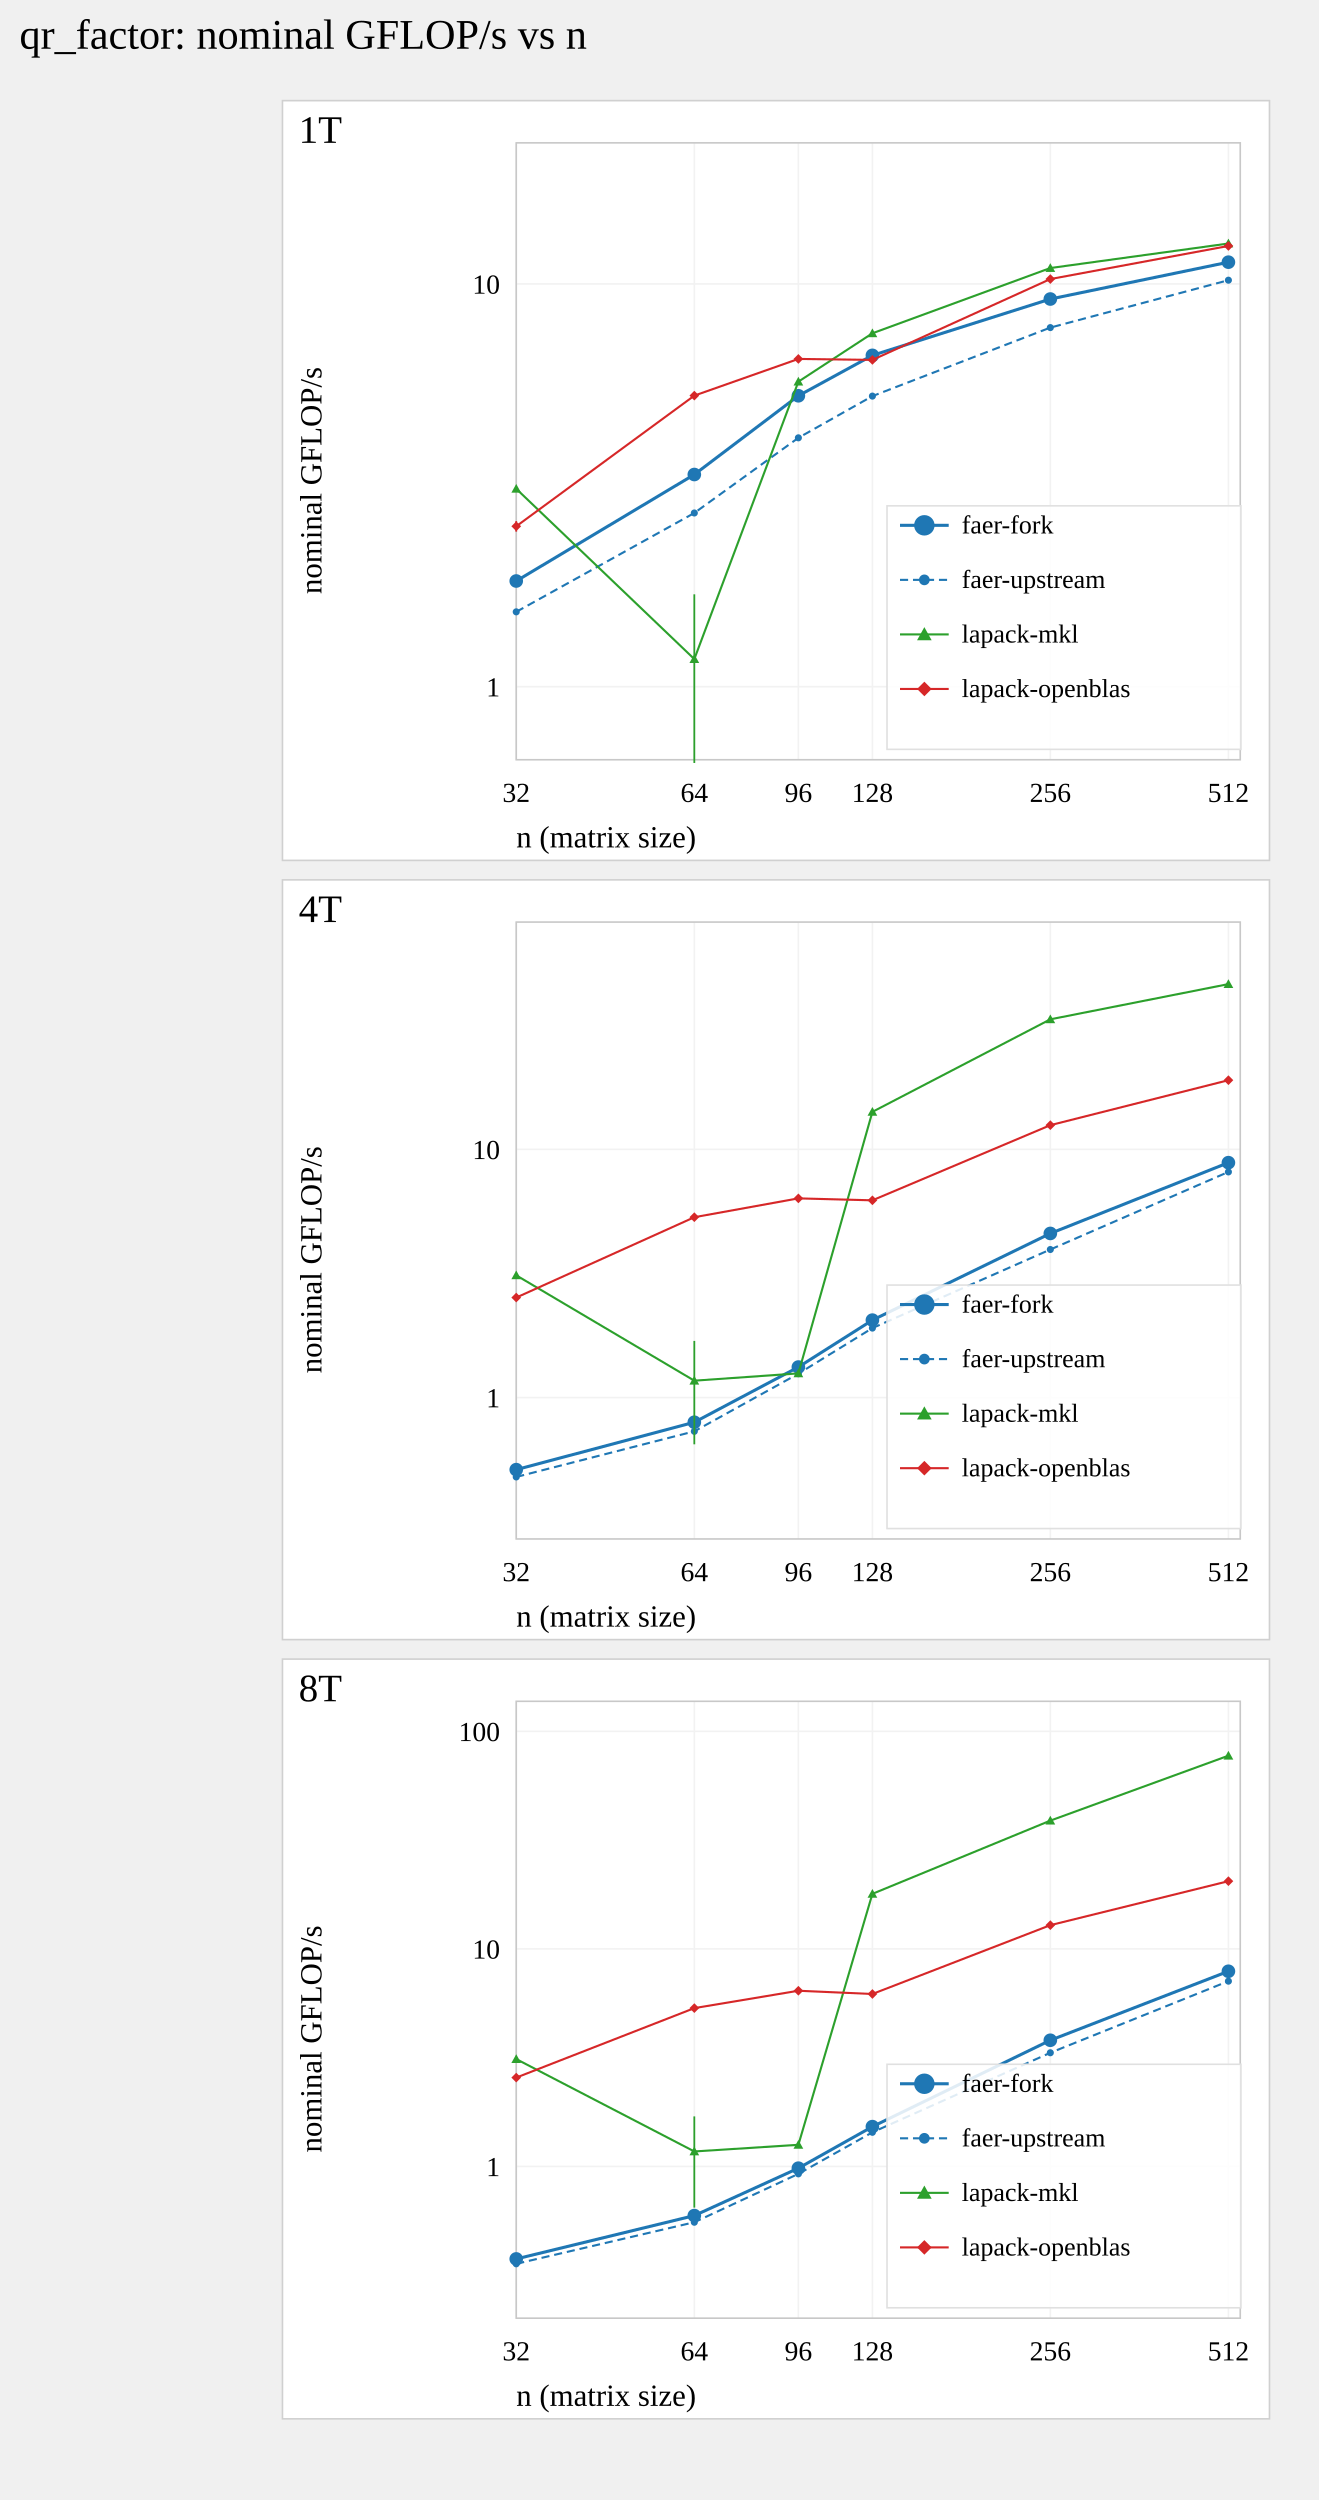
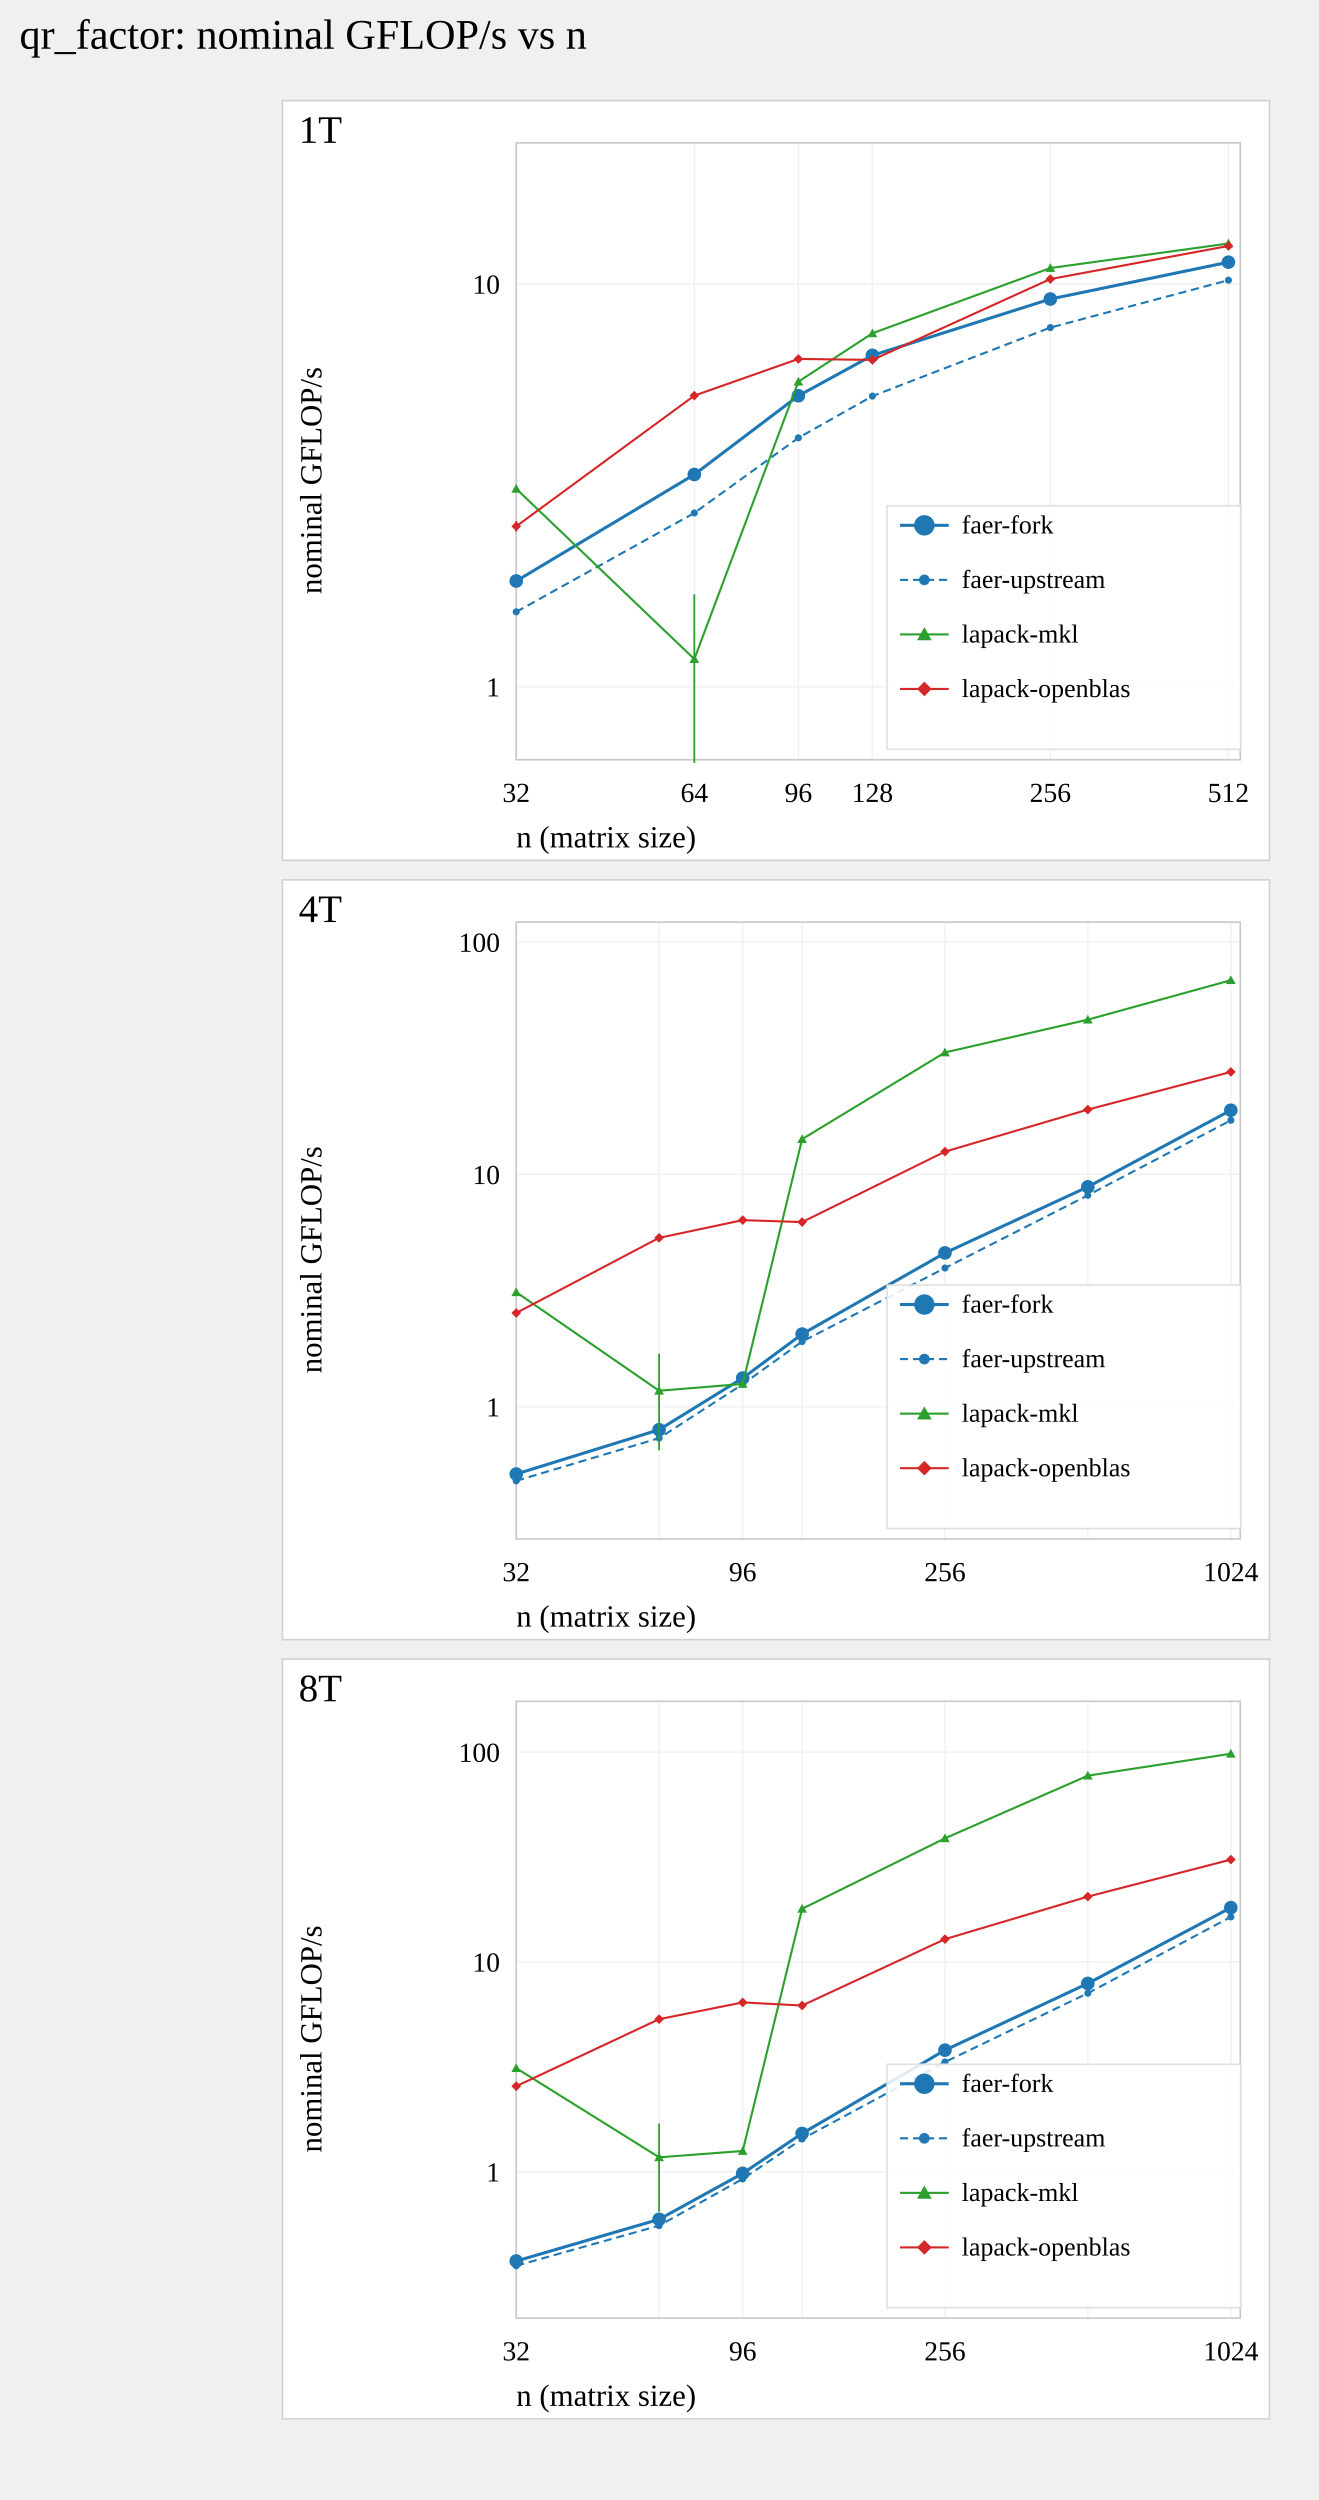
<svg xmlns="http://www.w3.org/2000/svg" width="812" height="1540" viewBox="0 0 812 1540">
  <text x="12.0" y="30.0" font-size="26" text-anchor="start">qr_factor: nominal GFLOP/s vs n</text>
  <g>
    <rect x="174" y="62" width="608" height="468" fill="#ffffff" stroke="#d0d0d0" />
    <text x="184.0" y="88.0" font-size="24" text-anchor="start">1T</text>
    <line x1="318.0" y1="88" x2="318.0" y2="468" stroke="#f2f2f2" />
    <text x="318.0" y="494.0" font-size="17" text-anchor="middle">32</text>
    <line x1="427.7" y1="88" x2="427.7" y2="468" stroke="#f2f2f2" />
    <text x="427.7" y="494.0" font-size="17" text-anchor="middle">64</text>
    <line x1="491.8" y1="88" x2="491.8" y2="468" stroke="#f2f2f2" />
    <text x="491.8" y="494.0" font-size="17" text-anchor="middle">96</text>
    <line x1="537.4" y1="88" x2="537.4" y2="468" stroke="#f2f2f2" />
    <text x="537.4" y="494.0" font-size="17" text-anchor="middle">128</text>
    <line x1="647.0" y1="88" x2="647.0" y2="468" stroke="#f2f2f2" />
    <text x="647.0" y="494.0" font-size="17" text-anchor="middle">256</text>
    <line x1="756.7" y1="88" x2="756.7" y2="468" stroke="#f2f2f2" />
    <text x="756.7" y="494.0" font-size="17" text-anchor="middle">512</text>
    <line x1="318" y1="423.0" x2="764" y2="423.0" stroke="#f2f2f2" />
    <text x="308.0" y="429.0" font-size="17" text-anchor="end">1</text>
    <line x1="318" y1="174.9" x2="764" y2="174.9" stroke="#f2f2f2" />
    <text x="308.0" y="180.9" font-size="17" text-anchor="end">10</text>
    <rect x="318" y="88" width="446" height="380" fill="none" stroke="#c8c8c8" />
    <text x="318.0" y="522.0" font-size="19" text-anchor="start">n (matrix size)</text>
    <text x="198.0" y="296.0" font-size="19" text-anchor="middle" transform="rotate(-90 198.0 296.0)">nominal GFLOP/s</text>
    <polyline points="318.0,357.9 427.7,292.3 491.8,243.8 537.4,218.9 647.0,184.2 756.7,161.5" fill="none" stroke="#1f77b4" stroke-width="1.9" />
    <line x1="318.0" y1="358.7" x2="318.0" y2="357.1" stroke="#1f77b4" stroke-width="1.1" />
    <circle cx="318.0" cy="357.9" r="4.2" fill="#1f77b4" />
    <line x1="427.7" y1="292.8" x2="427.7" y2="291.9" stroke="#1f77b4" stroke-width="1.1" />
    <circle cx="427.7" cy="292.3" r="4.2" fill="#1f77b4" />
    <line x1="491.8" y1="243.9" x2="491.8" y2="243.7" stroke="#1f77b4" stroke-width="1.1" />
    <circle cx="491.8" cy="243.8" r="4.2" fill="#1f77b4" />
    <line x1="537.4" y1="219.4" x2="537.4" y2="218.4" stroke="#1f77b4" stroke-width="1.1" />
    <circle cx="537.4" cy="218.9" r="4.2" fill="#1f77b4" />
    <line x1="647.0" y1="184.4" x2="647.0" y2="184.1" stroke="#1f77b4" stroke-width="1.1" />
    <circle cx="647.0" cy="184.2" r="4.2" fill="#1f77b4" />
    <line x1="756.7" y1="161.9" x2="756.7" y2="161.1" stroke="#1f77b4" stroke-width="1.1" />
    <circle cx="756.7" cy="161.5" r="4.2" fill="#1f77b4" />
    <polyline points="318.0,376.9 427.7,316.0 491.8,269.7 537.4,244.0 647.0,201.8 756.7,172.6" fill="none" stroke="#1f77b4" stroke-width="1.3" stroke-dasharray="5 3" />
    <line x1="318.0" y1="377.4" x2="318.0" y2="376.5" stroke="#1f77b4" stroke-width="1.1" />
    <circle cx="318.0" cy="376.9" r="2.2" fill="#1f77b4" />
    <line x1="427.7" y1="316.1" x2="427.7" y2="315.8" stroke="#1f77b4" stroke-width="1.1" />
    <circle cx="427.7" cy="316.0" r="2.2" fill="#1f77b4" />
    <line x1="491.8" y1="269.8" x2="491.8" y2="269.6" stroke="#1f77b4" stroke-width="1.1" />
    <circle cx="491.8" cy="269.7" r="2.2" fill="#1f77b4" />
    <line x1="537.4" y1="244.4" x2="537.4" y2="243.6" stroke="#1f77b4" stroke-width="1.1" />
    <circle cx="537.4" cy="244.0" r="2.2" fill="#1f77b4" />
    <line x1="647.0" y1="202.0" x2="647.0" y2="201.6" stroke="#1f77b4" stroke-width="1.1" />
    <circle cx="647.0" cy="201.8" r="2.2" fill="#1f77b4" />
    <line x1="756.7" y1="172.9" x2="756.7" y2="172.3" stroke="#1f77b4" stroke-width="1.1" />
    <circle cx="756.7" cy="172.6" r="2.2" fill="#1f77b4" />
    <polyline points="318.0,301.1 427.7,406.0 491.8,235.1 537.4,205.3 647.0,165.1 756.7,150.0" fill="none" stroke="#2ca02c" stroke-width="1.3" />
    <line x1="318.0" y1="301.4" x2="318.0" y2="300.8" stroke="#2ca02c" stroke-width="1.1" />
    <polygon points="318.0,298.1 315.0,303.5 321.0,303.5" fill="#2ca02c" />
    <line x1="427.7" y1="470.0" x2="427.7" y2="366.1" stroke="#2ca02c" stroke-width="1.1" />
    <polygon points="427.7,403.0 424.7,408.4 430.7,408.4" fill="#2ca02c" />
    <line x1="491.8" y1="235.6" x2="491.8" y2="234.7" stroke="#2ca02c" stroke-width="1.1" />
    <polygon points="491.8,232.1 488.8,237.5 494.8,237.5" fill="#2ca02c" />
    <line x1="537.4" y1="205.9" x2="537.4" y2="204.7" stroke="#2ca02c" stroke-width="1.1" />
    <polygon points="537.4,202.3 534.4,207.7 540.4,207.7" fill="#2ca02c" />
    <line x1="647.0" y1="165.5" x2="647.0" y2="164.7" stroke="#2ca02c" stroke-width="1.1" />
    <polygon points="647.0,162.1 644.0,167.5 650.0,167.5" fill="#2ca02c" />
    <line x1="756.7" y1="150.6" x2="756.7" y2="149.5" stroke="#2ca02c" stroke-width="1.1" />
    <polygon points="756.7,147.0 753.7,152.4 759.7,152.4" fill="#2ca02c" />
    <polyline points="318.0,324.2 427.7,243.7 491.8,221.1 537.4,221.7 647.0,171.9 756.7,151.5" fill="none" stroke="#d62728" stroke-width="1.3" />
    <line x1="318.0" y1="327.5" x2="318.0" y2="321.0" stroke="#d62728" stroke-width="1.1" />
    <polygon points="318.0,321.2 315.0,324.2 318.0,327.2 321.0,324.2" fill="#d62728" />
    <line x1="427.7" y1="244.7" x2="427.7" y2="242.8" stroke="#d62728" stroke-width="1.1" />
    <polygon points="427.7,240.7 424.7,243.7 427.7,246.7 430.7,243.7" fill="#d62728" />
    <line x1="491.8" y1="221.6" x2="491.8" y2="220.6" stroke="#d62728" stroke-width="1.1" />
    <polygon points="491.8,218.1 488.8,221.1 491.8,224.1 494.8,221.1" fill="#d62728" />
    <line x1="537.4" y1="222.5" x2="537.4" y2="221.0" stroke="#d62728" stroke-width="1.1" />
    <polygon points="537.4,218.7 534.4,221.7 537.4,224.7 540.4,221.7" fill="#d62728" />
    <line x1="647.0" y1="173.2" x2="647.0" y2="170.6" stroke="#d62728" stroke-width="1.1" />
    <polygon points="647.0,168.9 644.0,171.9 647.0,174.9 650.0,171.9" fill="#d62728" />
    <line x1="756.7" y1="151.6" x2="756.7" y2="151.5" stroke="#d62728" stroke-width="1.1" />
    <polygon points="756.7,148.5 753.7,151.5 756.7,154.5 759.7,151.5" fill="#d62728" />
    <rect x="546.4" y="311.6" width="218" height="150" fill="#ffffff" fill-opacity="0.86" stroke="#e0e0e0" />
    <line x1="554.4" y1="323.6" x2="584.4" y2="323.6" stroke="#1f77b4" stroke-width="1.9" />
    <circle cx="569.4" cy="323.6" r="6.3" fill="#1f77b4" />
    <text x="592.4" y="328.6" font-size="16" text-anchor="start">faer-fork</text>
    <line x1="554.4" y1="357.2" x2="584.4" y2="357.2" stroke="#1f77b4" stroke-width="1.3" stroke-dasharray="5 3" />
    <circle cx="569.4" cy="357.2" r="3.3" fill="#1f77b4" />
    <text x="592.4" y="362.2" font-size="16" text-anchor="start">faer-upstream</text>
    <line x1="554.4" y1="390.8" x2="584.4" y2="390.8" stroke="#2ca02c" stroke-width="1.3" />
    <polygon points="569.4,386.3 564.9,394.4 573.9,394.4" fill="#2ca02c" />
    <text x="592.4" y="395.8" font-size="16" text-anchor="start">lapack-mkl</text>
    <line x1="554.4" y1="424.4" x2="584.4" y2="424.4" stroke="#d62728" stroke-width="1.3" />
    <polygon points="569.4,419.9 564.9,424.4 569.4,428.9 573.9,424.4" fill="#d62728" />
    <text x="592.4" y="429.4" font-size="16" text-anchor="start">lapack-openblas</text>
  </g>
  <g>
    <rect x="174" y="542" width="608" height="468" fill="#ffffff" stroke="#d0d0d0" />
    <text x="184.0" y="568.0" font-size="24" text-anchor="start">4T</text>
    <line x1="318.0" y1="568" x2="318.0" y2="948" stroke="#f2f2f2" />
    <text x="318.0" y="974.0" font-size="17" text-anchor="middle">32</text>
-     <line x1="427.7" y1="568" x2="427.7" y2="948" stroke="#f2f2f2" />
-     <text x="427.7" y="974.0" font-size="17" text-anchor="middle">64</text>
-     <line x1="491.8" y1="568" x2="491.8" y2="948" stroke="#f2f2f2" />
-     <text x="491.8" y="974.0" font-size="17" text-anchor="middle">96</text>
-     <line x1="537.4" y1="568" x2="537.4" y2="948" stroke="#f2f2f2" />
-     <text x="537.4" y="974.0" font-size="17" text-anchor="middle">128</text>
-     <line x1="647.0" y1="568" x2="647.0" y2="948" stroke="#f2f2f2" />
-     <text x="647.0" y="974.0" font-size="17" text-anchor="middle">256</text>
-     <line x1="756.7" y1="568" x2="756.7" y2="948" stroke="#f2f2f2" />
-     <text x="756.7" y="974.0" font-size="17" text-anchor="middle">512</text>
-     <line x1="318" y1="860.9" x2="764" y2="860.9" stroke="#f2f2f2" />
-     <text x="308.0" y="866.9" font-size="17" text-anchor="end">1</text>
-     <line x1="318" y1="708.0" x2="764" y2="708.0" stroke="#f2f2f2" />
-     <text x="308.0" y="714.0" font-size="17" text-anchor="end">10</text>
+     <line x1="406.0" y1="568" x2="406.0" y2="948" stroke="#f2f2f2" />
+     <line x1="457.5" y1="568" x2="457.5" y2="948" stroke="#f2f2f2" />
+     <text x="457.5" y="974.0" font-size="17" text-anchor="middle">96</text>
+     <line x1="494.1" y1="568" x2="494.1" y2="948" stroke="#f2f2f2" />
+     <line x1="582.1" y1="568" x2="582.1" y2="948" stroke="#f2f2f2" />
+     <text x="582.1" y="974.0" font-size="17" text-anchor="middle">256</text>
+     <line x1="670.1" y1="568" x2="670.1" y2="948" stroke="#f2f2f2" />
+     <line x1="758.2" y1="568" x2="758.2" y2="948" stroke="#f2f2f2" />
+     <text x="758.2" y="974.0" font-size="17" text-anchor="middle">1024</text>
+     <line x1="318" y1="866.5" x2="764" y2="866.5" stroke="#f2f2f2" />
+     <text x="308.0" y="872.5" font-size="17" text-anchor="end">1</text>
+     <line x1="318" y1="723.4" x2="764" y2="723.4" stroke="#f2f2f2" />
+     <text x="308.0" y="729.4" font-size="17" text-anchor="end">10</text>
+     <line x1="318" y1="580.3" x2="764" y2="580.3" stroke="#f2f2f2" />
+     <text x="308.0" y="586.3" font-size="17" text-anchor="end">100</text>
    <rect x="318" y="568" width="446" height="380" fill="none" stroke="#c8c8c8" />
    <text x="318.0" y="1002.0" font-size="19" text-anchor="start">n (matrix size)</text>
    <text x="198.0" y="776.0" font-size="19" text-anchor="middle" transform="rotate(-90 198.0 776.0)">nominal GFLOP/s</text>
-     <polyline points="318.0,905.3 427.7,876.1 491.8,842.1 537.4,813.2 647.0,759.8 756.7,716.2" fill="none" stroke="#1f77b4" stroke-width="1.9" />
-     <line x1="318.0" y1="907.5" x2="318.0" y2="903.1" stroke="#1f77b4" stroke-width="1.1" />
-     <circle cx="318.0" cy="905.3" r="4.2" fill="#1f77b4" />
-     <line x1="427.7" y1="878.6" x2="427.7" y2="873.8" stroke="#1f77b4" stroke-width="1.1" />
-     <circle cx="427.7" cy="876.1" r="4.2" fill="#1f77b4" />
-     <line x1="491.8" y1="843.3" x2="491.8" y2="840.9" stroke="#1f77b4" stroke-width="1.1" />
-     <circle cx="491.8" cy="842.1" r="4.2" fill="#1f77b4" />
-     <line x1="537.4" y1="813.4" x2="537.4" y2="813.0" stroke="#1f77b4" stroke-width="1.1" />
-     <circle cx="537.4" cy="813.2" r="4.2" fill="#1f77b4" />
-     <line x1="647.0" y1="759.9" x2="647.0" y2="759.7" stroke="#1f77b4" stroke-width="1.1" />
-     <circle cx="647.0" cy="759.8" r="4.2" fill="#1f77b4" />
-     <line x1="756.7" y1="716.8" x2="756.7" y2="715.7" stroke="#1f77b4" stroke-width="1.1" />
-     <circle cx="756.7" cy="716.2" r="4.2" fill="#1f77b4" />
-     <polyline points="318.0,909.8 427.7,881.7 491.8,846.2 537.4,818.1 647.0,769.7 756.7,721.9" fill="none" stroke="#1f77b4" stroke-width="1.3" stroke-dasharray="5 3" />
-     <line x1="318.0" y1="910.5" x2="318.0" y2="909.0" stroke="#1f77b4" stroke-width="1.1" />
-     <circle cx="318.0" cy="909.8" r="2.2" fill="#1f77b4" />
-     <line x1="427.7" y1="882.4" x2="427.7" y2="881.0" stroke="#1f77b4" stroke-width="1.1" />
-     <circle cx="427.7" cy="881.7" r="2.2" fill="#1f77b4" />
-     <line x1="491.8" y1="846.6" x2="491.8" y2="845.8" stroke="#1f77b4" stroke-width="1.1" />
-     <circle cx="491.8" cy="846.2" r="2.2" fill="#1f77b4" />
-     <line x1="537.4" y1="818.7" x2="537.4" y2="817.5" stroke="#1f77b4" stroke-width="1.1" />
-     <circle cx="537.4" cy="818.1" r="2.2" fill="#1f77b4" />
-     <line x1="647.0" y1="770.3" x2="647.0" y2="769.1" stroke="#1f77b4" stroke-width="1.1" />
-     <circle cx="647.0" cy="769.7" r="2.2" fill="#1f77b4" />
-     <line x1="756.7" y1="722.6" x2="756.7" y2="721.1" stroke="#1f77b4" stroke-width="1.1" />
-     <circle cx="756.7" cy="721.9" r="2.2" fill="#1f77b4" />
-     <polyline points="318.0,785.6 427.7,850.5 491.8,846.0 537.4,684.9 647.0,627.9 756.7,606.2" fill="none" stroke="#2ca02c" stroke-width="1.3" />
-     <line x1="318.0" y1="786.7" x2="318.0" y2="784.5" stroke="#2ca02c" stroke-width="1.1" />
-     <polygon points="318.0,782.6 315.0,788.0 321.0,788.0" fill="#2ca02c" />
-     <line x1="427.7" y1="889.7" x2="427.7" y2="826.0" stroke="#2ca02c" stroke-width="1.1" />
-     <polygon points="427.7,847.5 424.7,852.9 430.7,852.9" fill="#2ca02c" />
-     <line x1="491.8" y1="846.1" x2="491.8" y2="845.9" stroke="#2ca02c" stroke-width="1.1" />
-     <polygon points="491.8,843.0 488.8,848.4 494.8,848.4" fill="#2ca02c" />
-     <line x1="537.4" y1="685.2" x2="537.4" y2="684.6" stroke="#2ca02c" stroke-width="1.1" />
-     <polygon points="537.4,681.9 534.4,687.3 540.4,687.3" fill="#2ca02c" />
-     <line x1="647.0" y1="628.2" x2="647.0" y2="627.5" stroke="#2ca02c" stroke-width="1.1" />
-     <polygon points="647.0,624.9 644.0,630.3 650.0,630.3" fill="#2ca02c" />
-     <line x1="756.7" y1="606.4" x2="756.7" y2="606.1" stroke="#2ca02c" stroke-width="1.1" />
-     <polygon points="756.7,603.2 753.7,608.6 759.7,608.6" fill="#2ca02c" />
-     <polyline points="318.0,799.3 427.7,749.8 491.8,738.2 537.4,739.4 647.0,693.1 756.7,665.4" fill="none" stroke="#d62728" stroke-width="1.3" />
-     <line x1="318.0" y1="799.4" x2="318.0" y2="799.2" stroke="#d62728" stroke-width="1.1" />
-     <polygon points="318.0,796.3 315.0,799.3 318.0,802.3 321.0,799.3" fill="#d62728" />
-     <line x1="427.7" y1="750.8" x2="427.7" y2="748.8" stroke="#d62728" stroke-width="1.1" />
-     <polygon points="427.7,746.8 424.7,749.8 427.7,752.8 430.7,749.8" fill="#d62728" />
-     <line x1="491.8" y1="739.1" x2="491.8" y2="737.2" stroke="#d62728" stroke-width="1.1" />
-     <polygon points="491.8,735.2 488.8,738.2 491.8,741.2 494.8,738.2" fill="#d62728" />
-     <line x1="537.4" y1="740.1" x2="537.4" y2="738.8" stroke="#d62728" stroke-width="1.1" />
-     <polygon points="537.4,736.4 534.4,739.4 537.4,742.4 540.4,739.4" fill="#d62728" />
-     <line x1="647.0" y1="693.1" x2="647.0" y2="693.1" stroke="#d62728" stroke-width="1.1" />
-     <polygon points="647.0,690.1 644.0,693.1 647.0,696.1 650.0,693.1" fill="#d62728" />
-     <line x1="756.7" y1="665.4" x2="756.7" y2="665.4" stroke="#d62728" stroke-width="1.1" />
-     <polygon points="756.7,662.4 753.7,665.4 756.7,668.4 759.7,665.4" fill="#d62728" />
+     <polyline points="318.0,908.0 406.0,880.7 457.5,848.9 494.1,821.8 582.1,771.8 670.1,731.1 758.2,683.9" fill="none" stroke="#1f77b4" stroke-width="1.9" />
+     <line x1="318.0" y1="910.1" x2="318.0" y2="906.0" stroke="#1f77b4" stroke-width="1.1" />
+     <circle cx="318.0" cy="908.0" r="4.2" fill="#1f77b4" />
+     <line x1="406.0" y1="883.0" x2="406.0" y2="878.5" stroke="#1f77b4" stroke-width="1.1" />
+     <circle cx="406.0" cy="880.7" r="4.2" fill="#1f77b4" />
+     <line x1="457.5" y1="850.0" x2="457.5" y2="847.8" stroke="#1f77b4" stroke-width="1.1" />
+     <circle cx="457.5" cy="848.9" r="4.2" fill="#1f77b4" />
+     <line x1="494.1" y1="822.0" x2="494.1" y2="821.7" stroke="#1f77b4" stroke-width="1.1" />
+     <circle cx="494.1" cy="821.8" r="4.2" fill="#1f77b4" />
+     <line x1="582.1" y1="771.9" x2="582.1" y2="771.8" stroke="#1f77b4" stroke-width="1.1" />
+     <circle cx="582.1" cy="771.8" r="4.2" fill="#1f77b4" />
+     <line x1="670.1" y1="731.6" x2="670.1" y2="730.5" stroke="#1f77b4" stroke-width="1.1" />
+     <circle cx="670.1" cy="731.1" r="4.2" fill="#1f77b4" />
+     <line x1="758.2" y1="684.2" x2="758.2" y2="683.6" stroke="#1f77b4" stroke-width="1.1" />
+     <circle cx="758.2" cy="683.9" r="4.2" fill="#1f77b4" />
+     <polyline points="318.0,912.2 406.0,885.9 457.5,852.7 494.1,826.4 582.1,781.1 670.1,736.3 758.2,690.1" fill="none" stroke="#1f77b4" stroke-width="1.3" stroke-dasharray="5 3" />
+     <line x1="318.0" y1="912.9" x2="318.0" y2="911.5" stroke="#1f77b4" stroke-width="1.1" />
+     <circle cx="318.0" cy="912.2" r="2.2" fill="#1f77b4" />
+     <line x1="406.0" y1="886.6" x2="406.0" y2="885.3" stroke="#1f77b4" stroke-width="1.1" />
+     <circle cx="406.0" cy="885.9" r="2.2" fill="#1f77b4" />
+     <line x1="457.5" y1="853.1" x2="457.5" y2="852.4" stroke="#1f77b4" stroke-width="1.1" />
+     <circle cx="457.5" cy="852.7" r="2.2" fill="#1f77b4" />
+     <line x1="494.1" y1="827.0" x2="494.1" y2="825.8" stroke="#1f77b4" stroke-width="1.1" />
+     <circle cx="494.1" cy="826.4" r="2.2" fill="#1f77b4" />
+     <line x1="582.1" y1="781.7" x2="582.1" y2="780.6" stroke="#1f77b4" stroke-width="1.1" />
+     <circle cx="582.1" cy="781.1" r="2.2" fill="#1f77b4" />
+     <line x1="670.1" y1="737.1" x2="670.1" y2="735.6" stroke="#1f77b4" stroke-width="1.1" />
+     <circle cx="670.1" cy="736.3" r="2.2" fill="#1f77b4" />
+     <line x1="758.2" y1="690.2" x2="758.2" y2="689.9" stroke="#1f77b4" stroke-width="1.1" />
+     <circle cx="758.2" cy="690.1" r="2.2" fill="#1f77b4" />
+     <polyline points="318.0,796.0 406.0,856.7 457.5,852.5 494.1,701.7 582.1,648.3 670.1,628.1 758.2,603.8" fill="none" stroke="#2ca02c" stroke-width="1.3" />
+     <line x1="318.0" y1="797.1" x2="318.0" y2="794.9" stroke="#2ca02c" stroke-width="1.1" />
+     <polygon points="318.0,793.0 315.0,798.4 321.0,798.4" fill="#2ca02c" />
+     <line x1="406.0" y1="893.4" x2="406.0" y2="833.8" stroke="#2ca02c" stroke-width="1.1" />
+     <polygon points="406.0,853.7 403.0,859.1 409.0,859.1" fill="#2ca02c" />
+     <line x1="457.5" y1="852.6" x2="457.5" y2="852.4" stroke="#2ca02c" stroke-width="1.1" />
+     <polygon points="457.5,849.5 454.5,854.9 460.5,854.9" fill="#2ca02c" />
+     <line x1="494.1" y1="702.0" x2="494.1" y2="701.5" stroke="#2ca02c" stroke-width="1.1" />
+     <polygon points="494.1,698.7 491.1,704.1 497.1,704.1" fill="#2ca02c" />
+     <line x1="582.1" y1="648.6" x2="582.1" y2="648.1" stroke="#2ca02c" stroke-width="1.1" />
+     <polygon points="582.1,645.3 579.1,650.7 585.1,650.7" fill="#2ca02c" />
+     <line x1="670.1" y1="628.2" x2="670.1" y2="628.0" stroke="#2ca02c" stroke-width="1.1" />
+     <polygon points="670.1,625.1 667.1,630.5 673.1,630.5" fill="#2ca02c" />
+     <line x1="758.2" y1="604.3" x2="758.2" y2="603.2" stroke="#2ca02c" stroke-width="1.1" />
+     <polygon points="758.2,600.8 755.2,606.2 761.2,606.2" fill="#2ca02c" />
+     <polyline points="318.0,808.8 406.0,762.5 457.5,751.6 494.1,752.8 582.1,709.4 670.1,683.5 758.2,660.3" fill="none" stroke="#d62728" stroke-width="1.3" />
+     <line x1="318.0" y1="808.9" x2="318.0" y2="808.7" stroke="#d62728" stroke-width="1.1" />
+     <polygon points="318.0,805.8 315.0,808.8 318.0,811.8 321.0,808.8" fill="#d62728" />
+     <line x1="406.0" y1="763.4" x2="406.0" y2="761.5" stroke="#d62728" stroke-width="1.1" />
+     <polygon points="406.0,759.5 403.0,762.5 406.0,765.5 409.0,762.5" fill="#d62728" />
+     <line x1="457.5" y1="752.5" x2="457.5" y2="750.7" stroke="#d62728" stroke-width="1.1" />
+     <polygon points="457.5,748.6 454.5,751.6 457.5,754.6 460.5,751.6" fill="#d62728" />
+     <line x1="494.1" y1="753.4" x2="494.1" y2="752.2" stroke="#d62728" stroke-width="1.1" />
+     <polygon points="494.1,749.8 491.1,752.8 494.1,755.8 497.1,752.8" fill="#d62728" />
+     <line x1="582.1" y1="709.4" x2="582.1" y2="709.4" stroke="#d62728" stroke-width="1.1" />
+     <polygon points="582.1,706.4 579.1,709.4 582.1,712.4 585.1,709.4" fill="#d62728" />
+     <line x1="670.1" y1="683.5" x2="670.1" y2="683.5" stroke="#d62728" stroke-width="1.1" />
+     <polygon points="670.1,680.5 667.1,683.5 670.1,686.5 673.1,683.5" fill="#d62728" />
+     <line x1="758.2" y1="661.1" x2="758.2" y2="659.4" stroke="#d62728" stroke-width="1.1" />
+     <polygon points="758.2,657.3 755.2,660.3 758.2,663.3 761.2,660.3" fill="#d62728" />
    <rect x="546.4" y="791.6" width="218" height="150" fill="#ffffff" fill-opacity="0.86" stroke="#e0e0e0" />
    <line x1="554.4" y1="803.6" x2="584.4" y2="803.6" stroke="#1f77b4" stroke-width="1.9" />
    <circle cx="569.4" cy="803.6" r="6.3" fill="#1f77b4" />
    <text x="592.4" y="808.6" font-size="16" text-anchor="start">faer-fork</text>
    <line x1="554.4" y1="837.2" x2="584.4" y2="837.2" stroke="#1f77b4" stroke-width="1.3" stroke-dasharray="5 3" />
    <circle cx="569.4" cy="837.2" r="3.3" fill="#1f77b4" />
    <text x="592.4" y="842.2" font-size="16" text-anchor="start">faer-upstream</text>
    <line x1="554.4" y1="870.8" x2="584.4" y2="870.8" stroke="#2ca02c" stroke-width="1.3" />
    <polygon points="569.4,866.3 564.9,874.4 573.9,874.4" fill="#2ca02c" />
    <text x="592.4" y="875.8" font-size="16" text-anchor="start">lapack-mkl</text>
    <line x1="554.4" y1="904.4" x2="584.4" y2="904.4" stroke="#d62728" stroke-width="1.3" />
    <polygon points="569.4,899.9 564.9,904.4 569.4,908.9 573.9,904.4" fill="#d62728" />
    <text x="592.4" y="909.4" font-size="16" text-anchor="start">lapack-openblas</text>
  </g>
  <g>
    <rect x="174" y="1022" width="608" height="468" fill="#ffffff" stroke="#d0d0d0" />
    <text x="184.0" y="1048.0" font-size="24" text-anchor="start">8T</text>
    <line x1="318.0" y1="1048" x2="318.0" y2="1428" stroke="#f2f2f2" />
    <text x="318.0" y="1454.0" font-size="17" text-anchor="middle">32</text>
-     <line x1="427.7" y1="1048" x2="427.7" y2="1428" stroke="#f2f2f2" />
-     <text x="427.7" y="1454.0" font-size="17" text-anchor="middle">64</text>
-     <line x1="491.8" y1="1048" x2="491.8" y2="1428" stroke="#f2f2f2" />
-     <text x="491.8" y="1454.0" font-size="17" text-anchor="middle">96</text>
-     <line x1="537.4" y1="1048" x2="537.4" y2="1428" stroke="#f2f2f2" />
-     <text x="537.4" y="1454.0" font-size="17" text-anchor="middle">128</text>
-     <line x1="647.0" y1="1048" x2="647.0" y2="1428" stroke="#f2f2f2" />
-     <text x="647.0" y="1454.0" font-size="17" text-anchor="middle">256</text>
-     <line x1="756.7" y1="1048" x2="756.7" y2="1428" stroke="#f2f2f2" />
-     <text x="756.7" y="1454.0" font-size="17" text-anchor="middle">512</text>
-     <line x1="318" y1="1334.5" x2="764" y2="1334.5" stroke="#f2f2f2" />
-     <text x="308.0" y="1340.5" font-size="17" text-anchor="end">1</text>
-     <line x1="318" y1="1200.5" x2="764" y2="1200.5" stroke="#f2f2f2" />
-     <text x="308.0" y="1206.5" font-size="17" text-anchor="end">10</text>
-     <line x1="318" y1="1066.5" x2="764" y2="1066.5" stroke="#f2f2f2" />
-     <text x="308.0" y="1072.5" font-size="17" text-anchor="end">100</text>
+     <line x1="406.0" y1="1048" x2="406.0" y2="1428" stroke="#f2f2f2" />
+     <line x1="457.5" y1="1048" x2="457.5" y2="1428" stroke="#f2f2f2" />
+     <text x="457.5" y="1454.0" font-size="17" text-anchor="middle">96</text>
+     <line x1="494.1" y1="1048" x2="494.1" y2="1428" stroke="#f2f2f2" />
+     <line x1="582.1" y1="1048" x2="582.1" y2="1428" stroke="#f2f2f2" />
+     <text x="582.1" y="1454.0" font-size="17" text-anchor="middle">256</text>
+     <line x1="670.1" y1="1048" x2="670.1" y2="1428" stroke="#f2f2f2" />
+     <line x1="758.2" y1="1048" x2="758.2" y2="1428" stroke="#f2f2f2" />
+     <text x="758.2" y="1454.0" font-size="17" text-anchor="middle">1024</text>
+     <line x1="318" y1="1337.8" x2="764" y2="1337.8" stroke="#f2f2f2" />
+     <text x="308.0" y="1343.8" font-size="17" text-anchor="end">1</text>
+     <line x1="318" y1="1208.5" x2="764" y2="1208.5" stroke="#f2f2f2" />
+     <text x="308.0" y="1214.5" font-size="17" text-anchor="end">10</text>
+     <line x1="318" y1="1079.3" x2="764" y2="1079.3" stroke="#f2f2f2" />
+     <text x="308.0" y="1085.3" font-size="17" text-anchor="end">100</text>
    <rect x="318" y="1048" width="446" height="380" fill="none" stroke="#c8c8c8" />
    <text x="318.0" y="1482.0" font-size="19" text-anchor="start">n (matrix size)</text>
    <text x="198.0" y="1256.0" font-size="19" text-anchor="middle" transform="rotate(-90 198.0 1256.0)">nominal GFLOP/s</text>
-     <polyline points="318.0,1391.5 427.7,1364.8 491.8,1335.6 537.4,1310.0 647.0,1256.8 756.7,1214.3" fill="none" stroke="#1f77b4" stroke-width="1.9" />
-     <line x1="318.0" y1="1392.3" x2="318.0" y2="1390.8" stroke="#1f77b4" stroke-width="1.1" />
-     <circle cx="318.0" cy="1391.5" r="4.2" fill="#1f77b4" />
-     <line x1="427.7" y1="1365.3" x2="427.7" y2="1364.4" stroke="#1f77b4" stroke-width="1.1" />
-     <circle cx="427.7" cy="1364.8" r="4.2" fill="#1f77b4" />
-     <line x1="491.8" y1="1336.4" x2="491.8" y2="1334.8" stroke="#1f77b4" stroke-width="1.1" />
-     <circle cx="491.8" cy="1335.6" r="4.2" fill="#1f77b4" />
-     <line x1="537.4" y1="1310.1" x2="537.4" y2="1310.0" stroke="#1f77b4" stroke-width="1.1" />
-     <circle cx="537.4" cy="1310.0" r="4.2" fill="#1f77b4" />
-     <line x1="647.0" y1="1257.0" x2="647.0" y2="1256.6" stroke="#1f77b4" stroke-width="1.1" />
-     <circle cx="647.0" cy="1256.8" r="4.2" fill="#1f77b4" />
-     <line x1="756.7" y1="1214.6" x2="756.7" y2="1214.0" stroke="#1f77b4" stroke-width="1.1" />
-     <circle cx="756.7" cy="1214.3" r="4.2" fill="#1f77b4" />
-     <polyline points="318.0,1394.5 427.7,1368.9 491.8,1339.1 537.4,1313.5 647.0,1264.5 756.7,1220.4" fill="none" stroke="#1f77b4" stroke-width="1.3" stroke-dasharray="5 3" />
-     <line x1="318.0" y1="1395.2" x2="318.0" y2="1393.8" stroke="#1f77b4" stroke-width="1.1" />
-     <circle cx="318.0" cy="1394.5" r="2.2" fill="#1f77b4" />
-     <line x1="427.7" y1="1369.4" x2="427.7" y2="1368.5" stroke="#1f77b4" stroke-width="1.1" />
-     <circle cx="427.7" cy="1368.9" r="2.2" fill="#1f77b4" />
-     <line x1="491.8" y1="1339.3" x2="491.8" y2="1338.9" stroke="#1f77b4" stroke-width="1.1" />
-     <circle cx="491.8" cy="1339.1" r="2.2" fill="#1f77b4" />
-     <line x1="537.4" y1="1313.9" x2="537.4" y2="1313.1" stroke="#1f77b4" stroke-width="1.1" />
-     <circle cx="537.4" cy="1313.5" r="2.2" fill="#1f77b4" />
-     <line x1="647.0" y1="1265.1" x2="647.0" y2="1263.8" stroke="#1f77b4" stroke-width="1.1" />
-     <circle cx="647.0" cy="1264.5" r="2.2" fill="#1f77b4" />
-     <line x1="756.7" y1="1220.8" x2="756.7" y2="1220.0" stroke="#1f77b4" stroke-width="1.1" />
-     <circle cx="756.7" cy="1220.4" r="2.2" fill="#1f77b4" />
-     <polyline points="318.0,1268.4 427.7,1325.3 491.8,1321.2 537.4,1166.6 647.0,1121.5 756.7,1081.5" fill="none" stroke="#2ca02c" stroke-width="1.3" />
-     <line x1="318.0" y1="1268.7" x2="318.0" y2="1268.1" stroke="#2ca02c" stroke-width="1.1" />
-     <polygon points="318.0,1265.4 315.0,1270.8 321.0,1270.8" fill="#2ca02c" />
-     <line x1="427.7" y1="1359.9" x2="427.7" y2="1303.7" stroke="#2ca02c" stroke-width="1.1" />
-     <polygon points="427.7,1322.3 424.7,1327.7 430.7,1327.7" fill="#2ca02c" />
-     <line x1="491.8" y1="1321.2" x2="491.8" y2="1321.1" stroke="#2ca02c" stroke-width="1.1" />
-     <polygon points="491.8,1318.2 488.8,1323.6 494.8,1323.6" fill="#2ca02c" />
-     <line x1="537.4" y1="1167.0" x2="537.4" y2="1166.1" stroke="#2ca02c" stroke-width="1.1" />
-     <polygon points="537.4,1163.6 534.4,1169.0 540.4,1169.0" fill="#2ca02c" />
-     <line x1="647.0" y1="1122.0" x2="647.0" y2="1121.0" stroke="#2ca02c" stroke-width="1.1" />
-     <polygon points="647.0,1118.5 644.0,1123.9 650.0,1123.9" fill="#2ca02c" />
-     <line x1="756.7" y1="1081.7" x2="756.7" y2="1081.3" stroke="#2ca02c" stroke-width="1.1" />
-     <polygon points="756.7,1078.5 753.7,1083.9 759.7,1083.9" fill="#2ca02c" />
-     <polyline points="318.0,1279.8 427.7,1237.0 491.8,1226.3 537.4,1228.3 647.0,1185.9 756.7,1158.8" fill="none" stroke="#d62728" stroke-width="1.3" />
-     <line x1="318.0" y1="1280.0" x2="318.0" y2="1279.6" stroke="#d62728" stroke-width="1.1" />
-     <polygon points="318.0,1276.8 315.0,1279.8 318.0,1282.8 321.0,1279.8" fill="#d62728" />
-     <line x1="427.7" y1="1237.5" x2="427.7" y2="1236.5" stroke="#d62728" stroke-width="1.1" />
-     <polygon points="427.7,1234.0 424.7,1237.0 427.7,1240.0 430.7,1237.0" fill="#d62728" />
-     <line x1="491.8" y1="1226.7" x2="491.8" y2="1226.0" stroke="#d62728" stroke-width="1.1" />
-     <polygon points="491.8,1223.3 488.8,1226.3 491.8,1229.3 494.8,1226.3" fill="#d62728" />
-     <line x1="537.4" y1="1228.7" x2="537.4" y2="1228.0" stroke="#d62728" stroke-width="1.1" />
-     <polygon points="537.4,1225.3 534.4,1228.3 537.4,1231.3 540.4,1228.3" fill="#d62728" />
-     <line x1="647.0" y1="1186.0" x2="647.0" y2="1185.8" stroke="#d62728" stroke-width="1.1" />
-     <polygon points="647.0,1182.9 644.0,1185.9 647.0,1188.9 650.0,1185.9" fill="#d62728" />
-     <line x1="756.7" y1="1159.5" x2="756.7" y2="1158.1" stroke="#d62728" stroke-width="1.1" />
-     <polygon points="756.7,1155.8 753.7,1158.8 756.7,1161.8 759.7,1158.8" fill="#d62728" />
+     <polyline points="318.0,1392.8 406.0,1367.1 457.5,1338.8 494.1,1314.2 582.1,1262.9 670.1,1221.8 758.2,1175.1" fill="none" stroke="#1f77b4" stroke-width="1.9" />
+     <line x1="318.0" y1="1393.5" x2="318.0" y2="1392.1" stroke="#1f77b4" stroke-width="1.1" />
+     <circle cx="318.0" cy="1392.8" r="4.2" fill="#1f77b4" />
+     <line x1="406.0" y1="1367.5" x2="406.0" y2="1366.6" stroke="#1f77b4" stroke-width="1.1" />
+     <circle cx="406.0" cy="1367.1" r="4.2" fill="#1f77b4" />
+     <line x1="457.5" y1="1339.7" x2="457.5" y2="1338.1" stroke="#1f77b4" stroke-width="1.1" />
+     <circle cx="457.5" cy="1338.8" r="4.2" fill="#1f77b4" />
+     <line x1="494.1" y1="1314.3" x2="494.1" y2="1314.1" stroke="#1f77b4" stroke-width="1.1" />
+     <circle cx="494.1" cy="1314.2" r="4.2" fill="#1f77b4" />
+     <line x1="582.1" y1="1263.0" x2="582.1" y2="1262.7" stroke="#1f77b4" stroke-width="1.1" />
+     <circle cx="582.1" cy="1262.9" r="4.2" fill="#1f77b4" />
+     <line x1="670.1" y1="1222.1" x2="670.1" y2="1221.6" stroke="#1f77b4" stroke-width="1.1" />
+     <circle cx="670.1" cy="1221.8" r="4.2" fill="#1f77b4" />
+     <line x1="758.2" y1="1175.3" x2="758.2" y2="1175.0" stroke="#1f77b4" stroke-width="1.1" />
+     <circle cx="758.2" cy="1175.1" r="4.2" fill="#1f77b4" />
+     <polyline points="318.0,1395.7 406.0,1371.0 457.5,1342.2 494.1,1317.6 582.1,1270.2 670.1,1227.8 758.2,1180.8" fill="none" stroke="#1f77b4" stroke-width="1.3" stroke-dasharray="5 3" />
+     <line x1="318.0" y1="1396.4" x2="318.0" y2="1395.0" stroke="#1f77b4" stroke-width="1.1" />
+     <circle cx="318.0" cy="1395.7" r="2.2" fill="#1f77b4" />
+     <line x1="406.0" y1="1371.4" x2="406.0" y2="1370.6" stroke="#1f77b4" stroke-width="1.1" />
+     <circle cx="406.0" cy="1371.0" r="2.2" fill="#1f77b4" />
+     <line x1="457.5" y1="1342.4" x2="457.5" y2="1342.0" stroke="#1f77b4" stroke-width="1.1" />
+     <circle cx="457.5" cy="1342.2" r="2.2" fill="#1f77b4" />
+     <line x1="494.1" y1="1317.9" x2="494.1" y2="1317.2" stroke="#1f77b4" stroke-width="1.1" />
+     <circle cx="494.1" cy="1317.6" r="2.2" fill="#1f77b4" />
+     <line x1="582.1" y1="1270.9" x2="582.1" y2="1269.7" stroke="#1f77b4" stroke-width="1.1" />
+     <circle cx="582.1" cy="1270.2" r="2.2" fill="#1f77b4" />
+     <line x1="670.1" y1="1228.1" x2="670.1" y2="1227.4" stroke="#1f77b4" stroke-width="1.1" />
+     <circle cx="670.1" cy="1227.8" r="2.2" fill="#1f77b4" />
+     <line x1="758.2" y1="1180.9" x2="758.2" y2="1180.7" stroke="#1f77b4" stroke-width="1.1" />
+     <circle cx="758.2" cy="1180.8" r="2.2" fill="#1f77b4" />
+     <polyline points="318.0,1274.0 406.0,1328.9 457.5,1325.0 494.1,1175.8 582.1,1132.4 670.1,1093.8 758.2,1080.3" fill="none" stroke="#2ca02c" stroke-width="1.3" />
+     <line x1="318.0" y1="1274.4" x2="318.0" y2="1273.7" stroke="#2ca02c" stroke-width="1.1" />
+     <polygon points="318.0,1271.0 315.0,1276.4 321.0,1276.4" fill="#2ca02c" />
+     <line x1="406.0" y1="1362.4" x2="406.0" y2="1308.1" stroke="#2ca02c" stroke-width="1.1" />
+     <polygon points="406.0,1325.9 403.0,1331.3 409.0,1331.3" fill="#2ca02c" />
+     <line x1="457.5" y1="1325.0" x2="457.5" y2="1324.9" stroke="#2ca02c" stroke-width="1.1" />
+     <polygon points="457.5,1322.0 454.5,1327.4 460.5,1327.4" fill="#2ca02c" />
+     <line x1="494.1" y1="1176.3" x2="494.1" y2="1175.4" stroke="#2ca02c" stroke-width="1.1" />
+     <polygon points="494.1,1172.8 491.1,1178.2 497.1,1178.2" fill="#2ca02c" />
+     <line x1="582.1" y1="1132.8" x2="582.1" y2="1131.9" stroke="#2ca02c" stroke-width="1.1" />
+     <polygon points="582.1,1129.4 579.1,1134.8 585.1,1134.8" fill="#2ca02c" />
+     <line x1="670.1" y1="1093.9" x2="670.1" y2="1093.6" stroke="#2ca02c" stroke-width="1.1" />
+     <polygon points="670.1,1090.8 667.1,1096.2 673.1,1096.2" fill="#2ca02c" />
+     <line x1="758.2" y1="1080.7" x2="758.2" y2="1080.0" stroke="#2ca02c" stroke-width="1.1" />
+     <polygon points="758.2,1077.3 755.2,1082.7 761.2,1082.7" fill="#2ca02c" />
+     <polyline points="318.0,1285.1 406.0,1243.8 457.5,1233.5 494.1,1235.4 582.1,1194.5 670.1,1168.3 758.2,1145.5" fill="none" stroke="#d62728" stroke-width="1.3" />
+     <line x1="318.0" y1="1285.3" x2="318.0" y2="1284.8" stroke="#d62728" stroke-width="1.1" />
+     <polygon points="318.0,1282.1 315.0,1285.1 318.0,1288.1 321.0,1285.1" fill="#d62728" />
+     <line x1="406.0" y1="1244.2" x2="406.0" y2="1243.3" stroke="#d62728" stroke-width="1.1" />
+     <polygon points="406.0,1240.8 403.0,1243.8 406.0,1246.8 409.0,1243.8" fill="#d62728" />
+     <line x1="457.5" y1="1233.8" x2="457.5" y2="1233.1" stroke="#d62728" stroke-width="1.1" />
+     <polygon points="457.5,1230.5 454.5,1233.5 457.5,1236.5 460.5,1233.5" fill="#d62728" />
+     <line x1="494.1" y1="1235.8" x2="494.1" y2="1235.0" stroke="#d62728" stroke-width="1.1" />
+     <polygon points="494.1,1232.4 491.1,1235.4 494.1,1238.4 497.1,1235.4" fill="#d62728" />
+     <line x1="582.1" y1="1194.6" x2="582.1" y2="1194.4" stroke="#d62728" stroke-width="1.1" />
+     <polygon points="582.1,1191.5 579.1,1194.5 582.1,1197.5 585.1,1194.5" fill="#d62728" />
+     <line x1="670.1" y1="1169.0" x2="670.1" y2="1167.7" stroke="#d62728" stroke-width="1.1" />
+     <polygon points="670.1,1165.3 667.1,1168.3 670.1,1171.3 673.1,1168.3" fill="#d62728" />
+     <line x1="758.2" y1="1147.0" x2="758.2" y2="1144.0" stroke="#d62728" stroke-width="1.1" />
+     <polygon points="758.2,1142.5 755.2,1145.5 758.2,1148.5 761.2,1145.5" fill="#d62728" />
    <rect x="546.4" y="1271.6" width="218" height="150" fill="#ffffff" fill-opacity="0.86" stroke="#e0e0e0" />
    <line x1="554.4" y1="1283.6" x2="584.4" y2="1283.6" stroke="#1f77b4" stroke-width="1.9" />
    <circle cx="569.4" cy="1283.6" r="6.3" fill="#1f77b4" />
    <text x="592.4" y="1288.6" font-size="16" text-anchor="start">faer-fork</text>
    <line x1="554.4" y1="1317.2" x2="584.4" y2="1317.2" stroke="#1f77b4" stroke-width="1.3" stroke-dasharray="5 3" />
    <circle cx="569.4" cy="1317.2" r="3.3" fill="#1f77b4" />
    <text x="592.4" y="1322.2" font-size="16" text-anchor="start">faer-upstream</text>
    <line x1="554.4" y1="1350.8" x2="584.4" y2="1350.8" stroke="#2ca02c" stroke-width="1.3" />
    <polygon points="569.4,1346.3 564.9,1354.4 573.9,1354.4" fill="#2ca02c" />
    <text x="592.4" y="1355.8" font-size="16" text-anchor="start">lapack-mkl</text>
    <line x1="554.4" y1="1384.4" x2="584.4" y2="1384.4" stroke="#d62728" stroke-width="1.3" />
    <polygon points="569.4,1379.9 564.9,1384.4 569.4,1388.9 573.9,1384.4" fill="#d62728" />
    <text x="592.4" y="1389.4" font-size="16" text-anchor="start">lapack-openblas</text>
  </g>
</svg>
